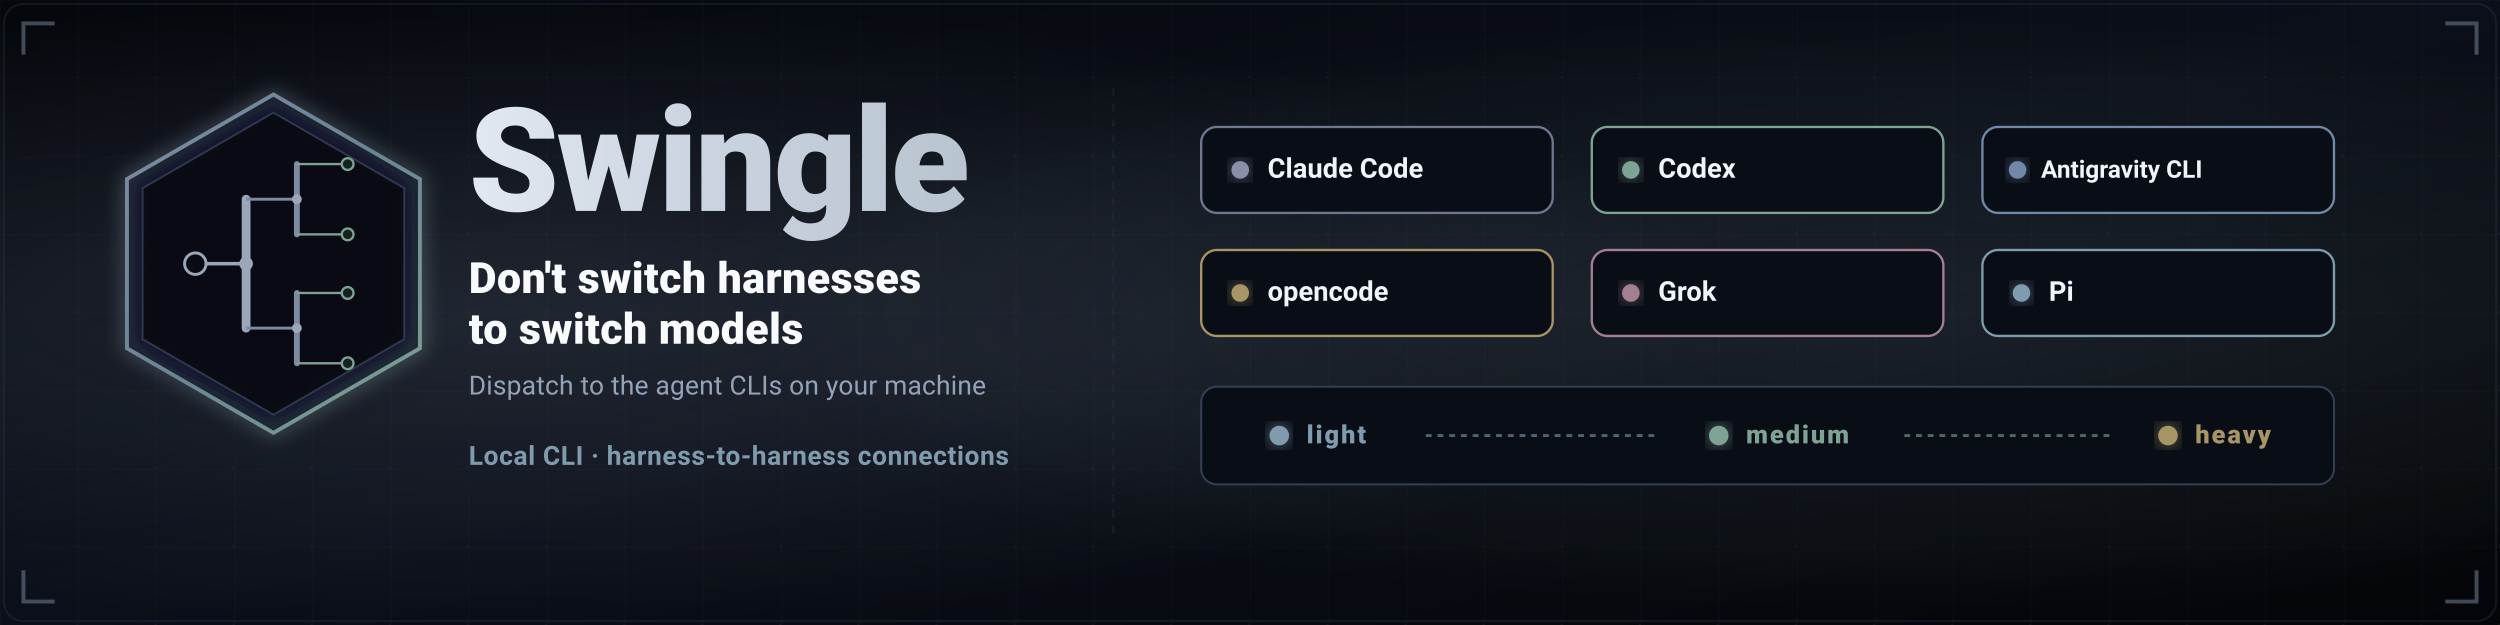
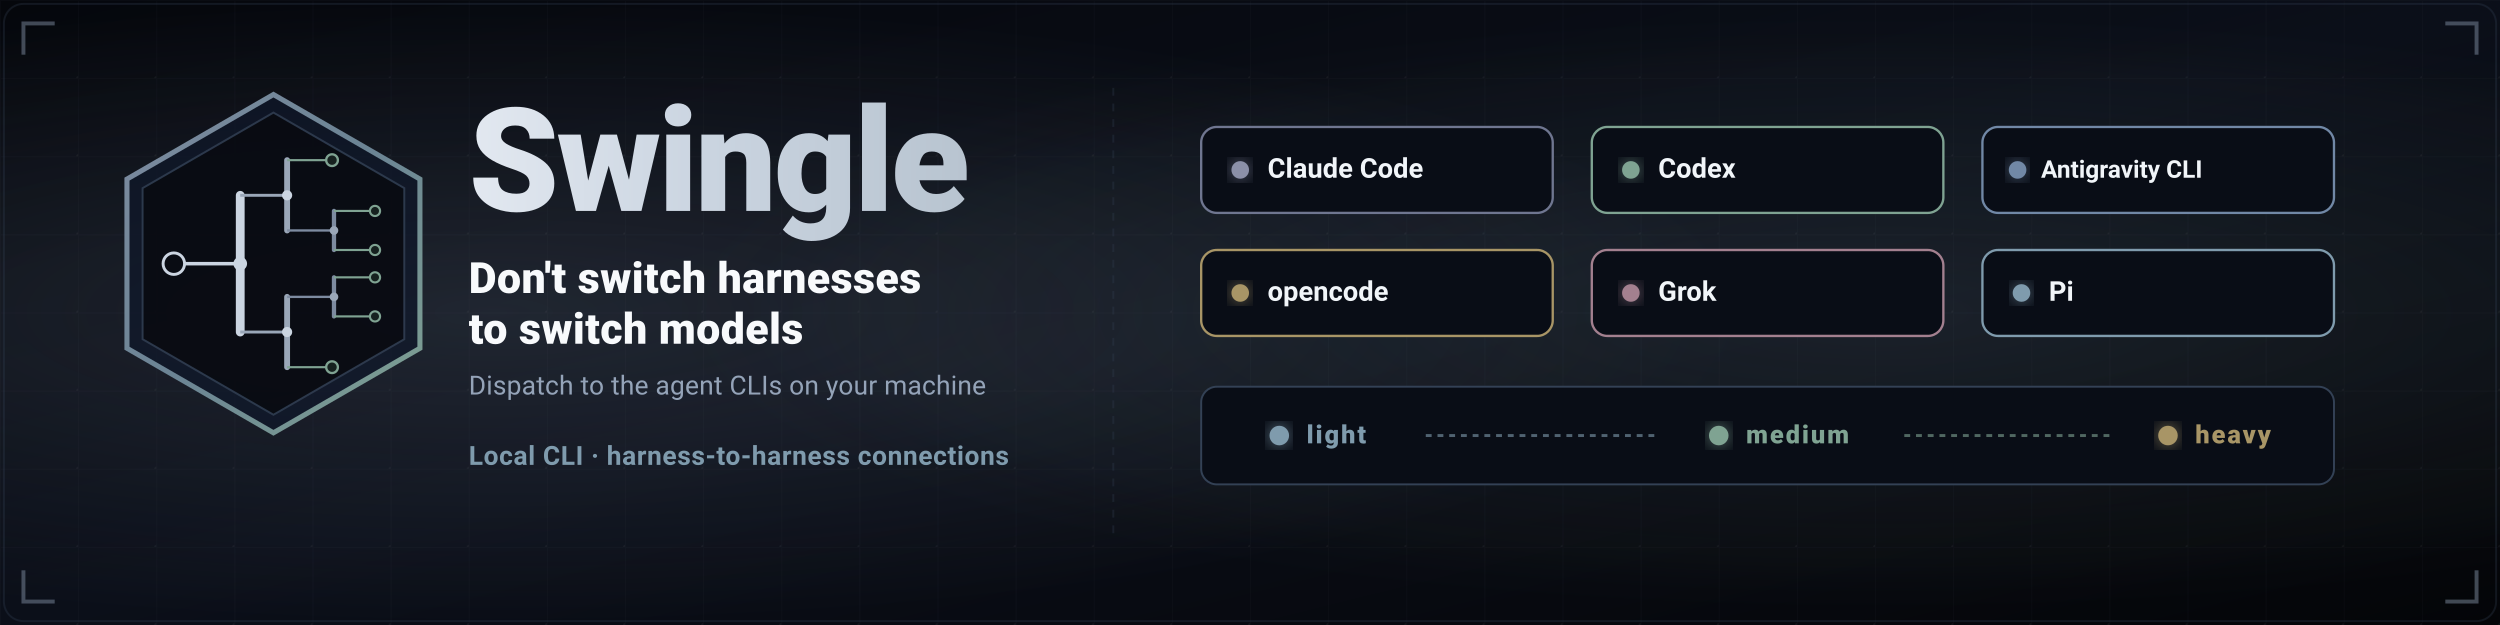
<svg xmlns="http://www.w3.org/2000/svg" viewBox="0 0 1280 320" width="100%" height="100%">
  <defs>
    <linearGradient id="bg-grad" x1="0%" y1="0%" x2="100%" y2="100%">
      <stop offset="0%" stop-color="#05070c" />
      <stop offset="50%" stop-color="#0b0f19" />
      <stop offset="100%" stop-color="#040508" />
    </linearGradient>
    <radialGradient id="glow-left" cx="20%" cy="50%" r="50%">
      <stop offset="0%" stop-color="#7d8ba0" stop-opacity="0.2" />
      <stop offset="100%" stop-color="#7d8ba0" stop-opacity="0" />
    </radialGradient>
    <radialGradient id="glow-right" cx="75%" cy="50%" r="50%">
      <stop offset="0%" stop-color="#7f9bad" stop-opacity="0.15" />
      <stop offset="80%" stop-color="#6b8578" stop-opacity="0.04" />
      <stop offset="100%" stop-color="#000000" stop-opacity="0" />
    </radialGradient>
    <linearGradient id="wordmark-grad" x1="0%" y1="0%" x2="100%" y2="0%">
      <stop offset="0%" stop-color="#e2e8f0" />
      <stop offset="45%" stop-color="#cbd5e1" />
      <stop offset="100%" stop-color="#b8c4d0" />
    </linearGradient>
    <linearGradient id="emblem-grad" x1="0%" y1="0%" x2="100%" y2="100%">
      <stop offset="0%" stop-color="#7d8ba0" />
      <stop offset="50%" stop-color="#6b8494" />
      <stop offset="100%" stop-color="#7fa392" />
    </linearGradient>
    <pattern id="grid-pattern" width="40" height="40" patternUnits="userSpaceOnUse">
      <path d="M 40 0 L 0 0 0 40" fill="none" stroke="#7d8ba0" stroke-opacity="0.035" stroke-width="1" />
      <circle cx="40" cy="40" r="1" fill="#ffffff" fill-opacity="0.05" />
    </pattern>
    <filter id="neon-glow" x="-20%" y="-20%" width="140%" height="140%">
      <feGaussianBlur stdDeviation="5" result="blur" />
      <feComposite in="SourceGraphic" in2="blur" operator="over" />
    </filter>
  </defs>
  <rect width="1280" height="320" fill="url(#bg-grad)" />
  <rect width="1280" height="320" fill="url(#grid-pattern)" />
  <rect width="1280" height="320" fill="url(#glow-left)" />
  <rect width="1280" height="320" fill="url(#glow-right)" />
  <rect x="2" y="2" width="1276" height="316" fill="none" stroke="#334155" stroke-opacity="0.3" stroke-width="1" rx="10" />
  <path d="M 12 28 L 12 12 L 28 12 M 1268 28 L 1268 12 L 1252 12 M 12 292 L 12 308 L 28 308 M 1268 292 L 1268 308 L 1252 308" stroke="#7d8ba0" stroke-width="2" fill="none" opacity="0.5" />
  <g transform="translate(45, 0)">
    <g transform="translate(10, 40)">
-       <polygon points="85,8.4 160,51.7 160,138.3 85,181.6 10,138.3 10,51.7" fill="#0f172a" fill-opacity="0.7" stroke="url(#emblem-grad)" stroke-width="2" filter="url(#neon-glow)" />
+       <polygon points="85,8.4 160,51.7 160,138.3 85,181.6 10,138.3 10,51.7" fill="#0f172a" fill-opacity="0.7" stroke="url(#emblem-grad)" stroke-width="2.6" />
      <polygon points="85,17.64 152,56.32 152,133.68 85,172.36 18,133.68 18,56.32" fill="#07090e" stroke="#334155" stroke-width="1" opacity="0.8" />
-       <circle cx="45" cy="95" r="5.5" fill="none" stroke="#9aa7b8" stroke-width="1.5" />
-       <line x1="50.5" y1="95" x2="71" y2="95" stroke="#9aa7b8" stroke-width="1.8" />
-       <line x1="71" y1="62" x2="71" y2="128" stroke="#9aa7b8" stroke-width="4.5" stroke-linecap="round" />
-       <circle cx="71" cy="95" r="3.5" fill="#9aa7b8" />
-       <line x1="71" y1="62" x2="97" y2="62" stroke="#7d8ba0" stroke-width="1.5" />
-       <line x1="71" y1="128" x2="97" y2="128" stroke="#7d8ba0" stroke-width="1.5" />
-       <line x1="97" y1="44" x2="97" y2="80" stroke="#7d8ba0" stroke-width="3" stroke-linecap="round" />
-       <circle cx="97" cy="62" r="2.5" fill="#9aa7b8" />
-       <line x1="97" y1="110" x2="97" y2="146" stroke="#7d8ba0" stroke-width="3" stroke-linecap="round" />
-       <circle cx="97" cy="128" r="2.5" fill="#9aa7b8" />
-       <line x1="97" y1="44" x2="120" y2="44" stroke="#7fa392" stroke-width="1.2" />
-       <circle cx="123" cy="44" r="3" fill="#16211f" stroke="#7fa392" stroke-width="1.2" />
-       <line x1="97" y1="80" x2="120" y2="80" stroke="#7fa392" stroke-width="1.2" />
-       <circle cx="123" cy="80" r="3" fill="#16211f" stroke="#7fa392" stroke-width="1.2" />
-       <line x1="97" y1="110" x2="120" y2="110" stroke="#7fa392" stroke-width="1.2" />
-       <circle cx="123" cy="110" r="3" fill="#16211f" stroke="#7fa392" stroke-width="1.2" />
-       <line x1="97" y1="146" x2="120" y2="146" stroke="#7fa392" stroke-width="1.2" />
-       <circle cx="123" cy="146" r="3" fill="#16211f" stroke="#7fa392" stroke-width="1.2" />
+       <circle cx="34" cy="95" r="5.5" fill="none" stroke="#cbd5e1" stroke-width="1.5" />
+       <line x1="39.5" y1="95" x2="68" y2="95" stroke="#cbd5e1" stroke-width="1.8" />
+       <line x1="68" y1="60" x2="68" y2="130" stroke="#cbd5e1" stroke-width="4.5" stroke-linecap="round" />
+       <circle cx="68" cy="95" r="3.5" fill="#cbd5e1" />
+       <line x1="68" y1="60" x2="92" y2="60" stroke="#9aa7b8" stroke-width="1.5" />
+       <line x1="68" y1="130" x2="92" y2="130" stroke="#9aa7b8" stroke-width="1.5" />
+       <line x1="92" y1="42" x2="92" y2="78" stroke="#9aa7b8" stroke-width="3" stroke-linecap="round" />
+       <circle cx="92" cy="60" r="2.6" fill="#cbd5e1" />
+       <line x1="92" y1="112" x2="92" y2="148" stroke="#9aa7b8" stroke-width="3" stroke-linecap="round" />
+       <circle cx="92" cy="130" r="2.6" fill="#cbd5e1" />
+       <line x1="92" y1="42" x2="112" y2="42" stroke="#7fa392" stroke-width="1.1" />
+       <circle cx="115" cy="42" r="3" fill="#16211f" stroke="#7fa392" stroke-width="1.2" />
+       <line x1="92" y1="148" x2="112" y2="148" stroke="#7fa392" stroke-width="1.1" />
+       <circle cx="115" cy="148" r="3" fill="#16211f" stroke="#7fa392" stroke-width="1.2" />
+       <line x1="92" y1="78" x2="116" y2="78" stroke="#7d8ba0" stroke-width="1.2" />
+       <line x1="92" y1="112" x2="116" y2="112" stroke="#7d8ba0" stroke-width="1.2" />
+       <line x1="116" y1="68" x2="116" y2="88" stroke="#7d8ba0" stroke-width="2.2" stroke-linecap="round" />
+       <circle cx="116" cy="78" r="2.2" fill="#9aa7b8" />
+       <line x1="116" y1="102" x2="116" y2="122" stroke="#7d8ba0" stroke-width="2.2" stroke-linecap="round" />
+       <circle cx="116" cy="112" r="2.2" fill="#9aa7b8" />
+       <line x1="116" y1="68" x2="134" y2="68" stroke="#7fa392" stroke-width="1.1" />
+       <circle cx="137" cy="68" r="2.6" fill="#16211f" stroke="#7fa392" stroke-width="1.1" />
+       <line x1="116" y1="88" x2="134" y2="88" stroke="#7fa392" stroke-width="1.1" />
+       <circle cx="137" cy="88" r="2.6" fill="#16211f" stroke="#7fa392" stroke-width="1.1" />
+       <line x1="116" y1="102" x2="134" y2="102" stroke="#7fa392" stroke-width="1.1" />
+       <circle cx="137" cy="102" r="2.6" fill="#16211f" stroke="#7fa392" stroke-width="1.1" />
+       <line x1="116" y1="122" x2="134" y2="122" stroke="#7fa392" stroke-width="1.1" />
+       <circle cx="137" cy="122" r="2.6" fill="#16211f" stroke="#7fa392" stroke-width="1.1" />
    </g>
    <g transform="translate(195, 0)">
      <text x="0" y="108" fill="url(#wordmark-grad)" font-family="ui-sans-serif, system-ui, -apple-system, BlinkMacSystemFont, 'Segoe UI', Roboto, sans-serif" font-size="74" font-weight="900" letter-spacing="-1.5">Swingle</text>
      <path d="M 4 120 L 325 120" stroke="url(#wordmark-grad)" stroke-width="3.5" stroke-linecap="round" />
      <text x="0" y="150" fill="#f8fafc" font-family="ui-sans-serif, system-ui, -apple-system, BlinkMacSystemFont, 'Segoe UI', Roboto, sans-serif" font-size="22" font-weight="800" letter-spacing="0.2">Don't switch harnesses</text>
      <text x="0" y="176" fill="#f8fafc" font-family="ui-sans-serif, system-ui, -apple-system, BlinkMacSystemFont, 'Segoe UI', Roboto, sans-serif" font-size="22" font-weight="800" letter-spacing="0.2">to switch models</text>
      <text x="0" y="202" fill="#94a3b8" font-family="ui-sans-serif, system-ui, -apple-system, BlinkMacSystemFont, 'Segoe UI', Roboto, sans-serif" font-size="13.5" font-weight="400" letter-spacing="0.1">Dispatch to the agent CLIs on your machine</text>
      <text x="0" y="238" fill="#7f9bad" font-family="ui-sans-serif, system-ui, -apple-system, BlinkMacSystemFont, 'Segoe UI', Roboto, sans-serif" font-size="13.5" font-weight="600" letter-spacing="0.3">Local CLI · harness-to-harness connections</text>
    </g>
  </g>
  <line x1="570" y1="45" x2="570" y2="275" stroke="#334155" stroke-opacity="0.3" stroke-width="1" stroke-dasharray="4,4" />
  <g transform="translate(615, 0)">
    <g transform="translate(0, 65)">
      <g transform="translate(0, 0)">
        <rect x="0" y="0" width="180" height="44" rx="8" fill="#090d16" stroke="#6f7690" stroke-width="1.2" />
        <circle cx="20" cy="22" r="4.5" fill="#8b90a8" filter="url(#neon-glow)" />
        <text x="34" y="26" fill="#f1f5f9" font-family="ui-sans-serif, system-ui, -apple-system, BlinkMacSystemFont, 'Segoe UI', Roboto, sans-serif" font-size="14" font-weight="700">Claude Code</text>
      </g>
      <g transform="translate(200, 0)">
        <rect x="0" y="0" width="180" height="44" rx="8" fill="#090d16" stroke="#7fa392" stroke-width="1.2" />
        <circle cx="20" cy="22" r="4.5" fill="#7fa392" filter="url(#neon-glow)" />
        <text x="34" y="26" fill="#f1f5f9" font-family="ui-sans-serif, system-ui, -apple-system, BlinkMacSystemFont, 'Segoe UI', Roboto, sans-serif" font-size="14" font-weight="700">Codex</text>
      </g>
      <g transform="translate(400, 0)">
        <rect x="0" y="0" width="180" height="44" rx="8" fill="#090d16" stroke="#7188a6" stroke-width="1.2" />
        <circle cx="18" cy="22" r="4.5" fill="#7188a6" filter="url(#neon-glow)" />
        <text x="30" y="26" fill="#f1f5f9" font-family="ui-sans-serif, system-ui, -apple-system, BlinkMacSystemFont, 'Segoe UI', Roboto, sans-serif" font-size="12.5" font-weight="700">Antigravity CLI</text>
      </g>
    </g>
    <g transform="translate(0, 128)">
      <g transform="translate(0, 0)">
        <rect x="0" y="0" width="180" height="44" rx="8" fill="#090d16" stroke="#a89566" stroke-width="1.2" />
        <circle cx="20" cy="22" r="4.5" fill="#a89566" filter="url(#neon-glow)" />
        <text x="34" y="26" fill="#f1f5f9" font-family="ui-sans-serif, system-ui, -apple-system, BlinkMacSystemFont, 'Segoe UI', Roboto, sans-serif" font-size="14" font-weight="700">opencode</text>
      </g>
      <g transform="translate(200, 0)">
        <rect x="0" y="0" width="180" height="44" rx="8" fill="#090d16" stroke="#a3808f" stroke-width="1.2" />
        <circle cx="20" cy="22" r="4.5" fill="#a3808f" filter="url(#neon-glow)" />
        <text x="34" y="26" fill="#f1f5f9" font-family="ui-sans-serif, system-ui, -apple-system, BlinkMacSystemFont, 'Segoe UI', Roboto, sans-serif" font-size="14" font-weight="700">Grok</text>
      </g>
      <g transform="translate(400, 0)">
        <rect x="0" y="0" width="180" height="44" rx="8" fill="#090d16" stroke="#7f9bad" stroke-width="1.2" />
        <circle cx="20" cy="22" r="4.5" fill="#7f9bad" filter="url(#neon-glow)" />
        <text x="34" y="26" fill="#f1f5f9" font-family="ui-sans-serif, system-ui, -apple-system, BlinkMacSystemFont, 'Segoe UI', Roboto, sans-serif" font-size="14" font-weight="700">Pi</text>
      </g>
    </g>
    <g transform="translate(0, 198)">
      <rect x="0" y="0" width="580" height="50" rx="8" fill="#090d16" stroke="#334155" stroke-width="1" />
      <g transform="translate(40, 25)">
        <circle cx="0" cy="0" r="5" fill="#7f9bad" filter="url(#neon-glow)" />
        <text x="14" y="4" fill="#7f9bad" font-family="ui-sans-serif, system-ui, -apple-system, BlinkMacSystemFont, 'Segoe UI', Roboto, sans-serif" font-size="13" font-weight="800" letter-spacing="1">light</text>
      </g>
      <line x1="115" y1="25" x2="235" y2="25" stroke="#7f9bad" stroke-width="1.5" stroke-dasharray="3,3" opacity="0.6" />
      <g transform="translate(265, 25)">
        <circle cx="0" cy="0" r="5" fill="#7fa392" filter="url(#neon-glow)" />
        <text x="14" y="4" fill="#7fa392" font-family="ui-sans-serif, system-ui, -apple-system, BlinkMacSystemFont, 'Segoe UI', Roboto, sans-serif" font-size="13" font-weight="800" letter-spacing="1">medium</text>
      </g>
      <line x1="360" y1="25" x2="465" y2="25" stroke="#7fa392" stroke-width="1.5" stroke-dasharray="3,3" opacity="0.6" />
      <g transform="translate(495, 25)">
        <circle cx="0" cy="0" r="5" fill="#a89566" filter="url(#neon-glow)" />
        <text x="14" y="4" fill="#a89566" font-family="ui-sans-serif, system-ui, -apple-system, BlinkMacSystemFont, 'Segoe UI', Roboto, sans-serif" font-size="13" font-weight="800" letter-spacing="1">heavy</text>
      </g>
    </g>
  </g>
</svg>
